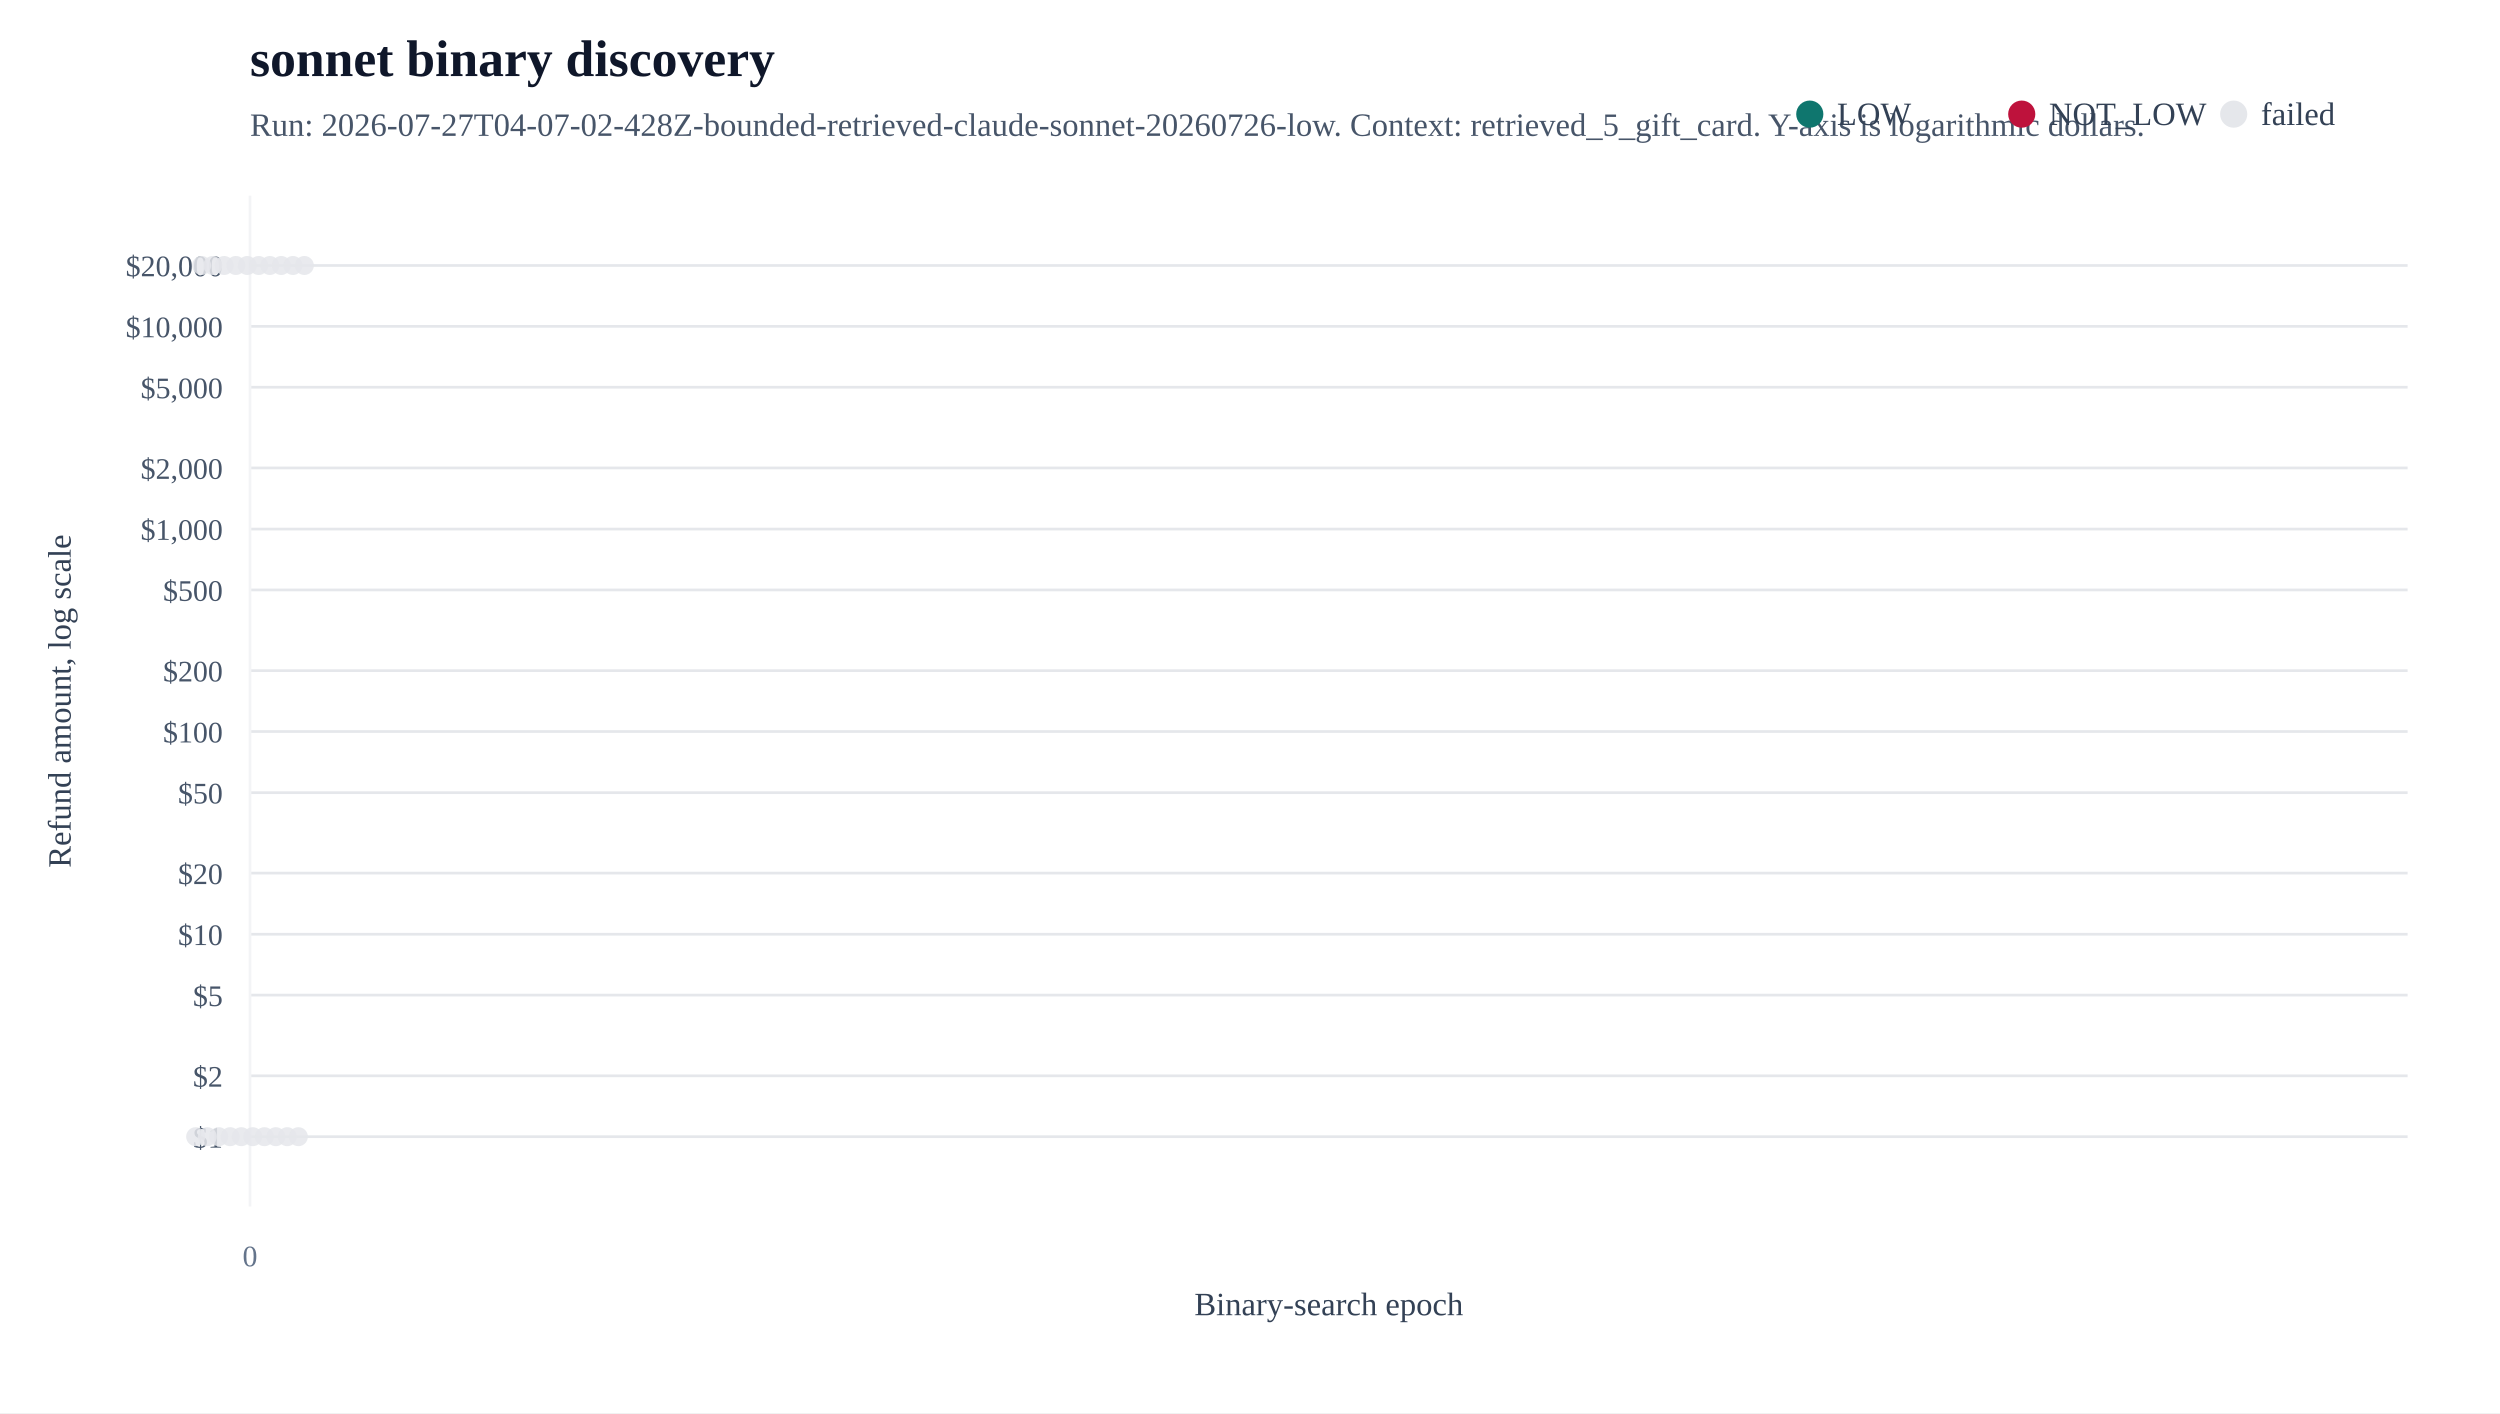
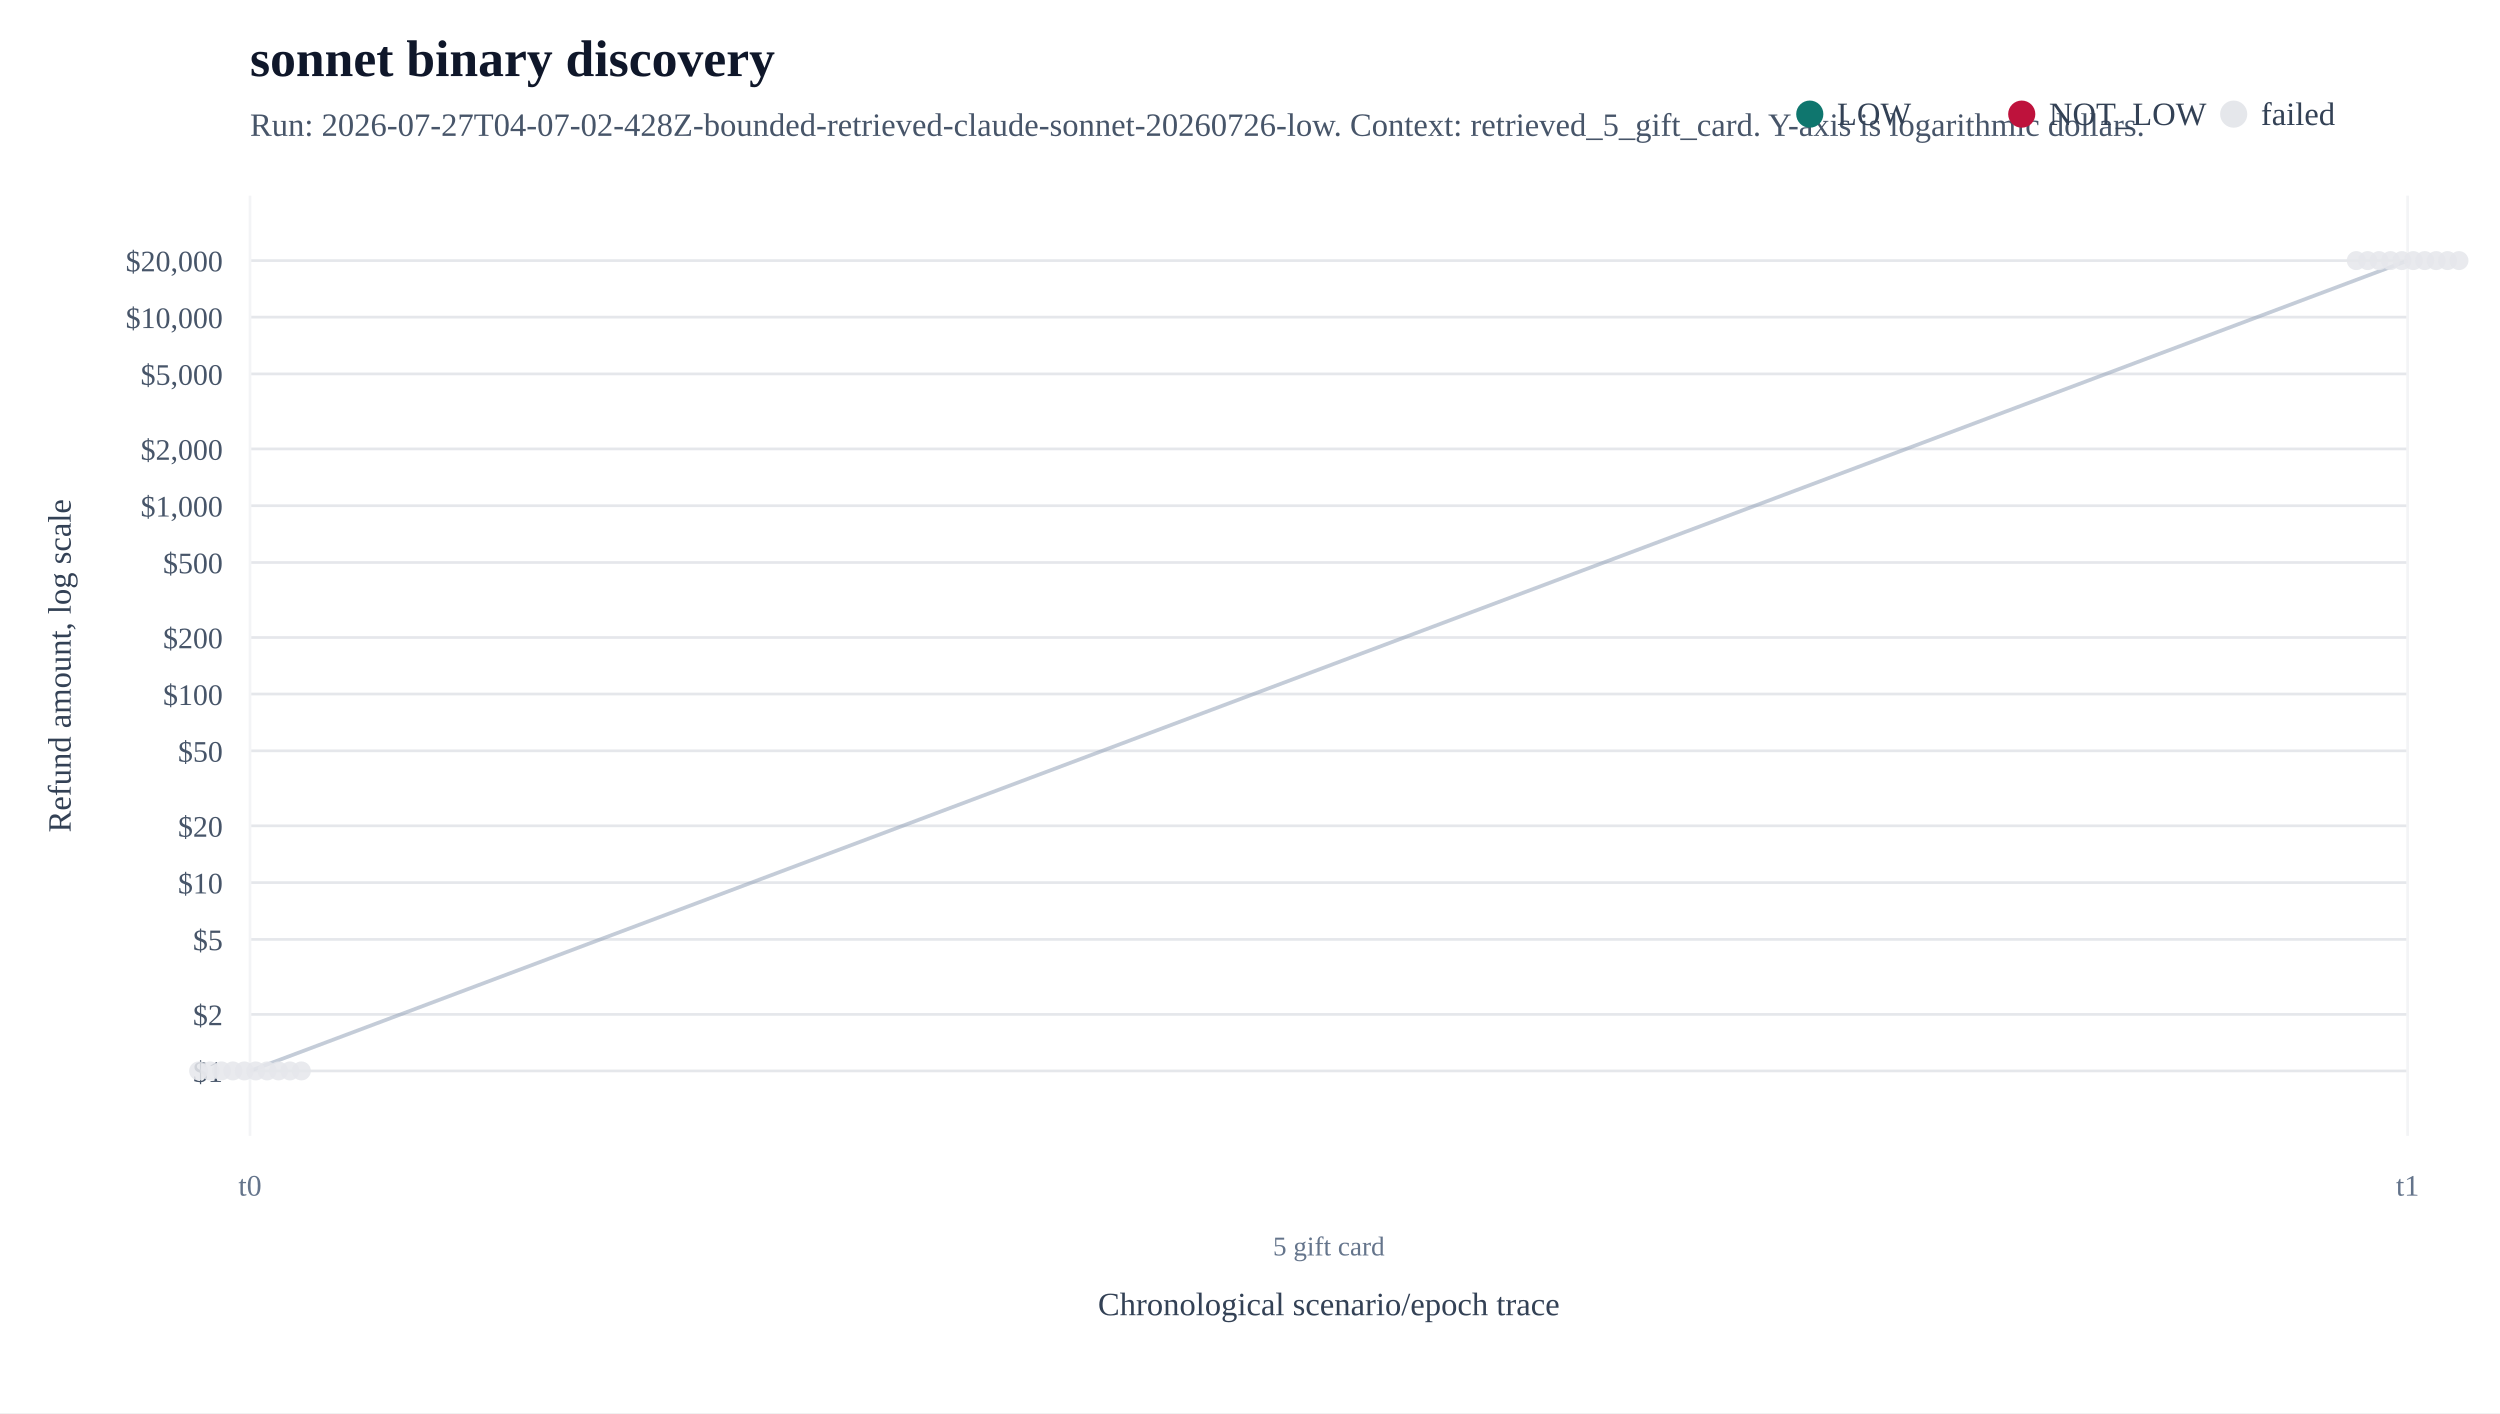
<svg xmlns="http://www.w3.org/2000/svg" width="920" height="520" viewBox="0 0 920 520" role="img" aria-labelledby="title desc">
  <rect width="100%" height="100%" fill="#ffffff" />
  <text x="92" y="28" font-size="19" font-weight="700" fill="#0f172a">sonnet binary discovery</text>
  <text x="92" y="50" font-size="12" fill="#475569">Run: 2026-07-27T04-07-02-428Z-bounded-retrieved-claude-sonnet-20260726-low. Context: retrieved_5_gift_card. Y-axis is logarithmic dollars.</text>
  <circle cx="666" cy="42" r="5" fill="#0f766e" />
  <text x="676" y="46" font-size="12" fill="#334155">LOW</text>
  <circle cx="744" cy="42" r="5" fill="#be123c" />
  <text x="754" y="46" font-size="12" fill="#334155">NOT_LOW</text>
  <circle cx="822" cy="42" r="5" fill="#e5e7eb" />
  <text x="832" y="46" font-size="12" fill="#334155">failed</text>
-   <rect x="92" y="72" width="794" height="372" fill="#ffffff" />
-   <line x1="92" y1="418.3" x2="886" y2="418.3" stroke="#e5e7eb" />
-   <text x="82" y="422.345" text-anchor="end" font-size="11" fill="#475569">$1</text>
-   <line x1="92" y1="395.9" x2="886" y2="395.9" stroke="#e5e7eb" />
-   <text x="82" y="399.9" text-anchor="end" font-size="11" fill="#475569">$2</text>
-   <line x1="92" y1="366.2" x2="886" y2="366.2" stroke="#e5e7eb" />
-   <text x="82" y="370.229" text-anchor="end" font-size="11" fill="#475569">$5</text>
-   <line x1="92" y1="343.8" x2="886" y2="343.8" stroke="#e5e7eb" />
-   <text x="82" y="347.784" text-anchor="end" font-size="11" fill="#475569">$10</text>
-   <line x1="92" y1="321.3" x2="886" y2="321.3" stroke="#e5e7eb" />
-   <text x="82" y="325.339" text-anchor="end" font-size="11" fill="#475569">$20</text>
-   <line x1="92" y1="291.7" x2="886" y2="291.7" stroke="#e5e7eb" />
-   <text x="82" y="295.668" text-anchor="end" font-size="11" fill="#475569">$50</text>
-   <line x1="92" y1="269.2" x2="886" y2="269.2" stroke="#e5e7eb" />
-   <text x="82" y="273.223" text-anchor="end" font-size="11" fill="#475569">$100</text>
-   <line x1="92" y1="246.8" x2="886" y2="246.8" stroke="#e5e7eb" />
-   <text x="82" y="250.777" text-anchor="end" font-size="11" fill="#475569">$200</text>
-   <line x1="92" y1="217.1" x2="886" y2="217.1" stroke="#e5e7eb" />
-   <text x="82" y="221.107" text-anchor="end" font-size="11" fill="#475569">$500</text>
-   <line x1="92" y1="194.7" x2="886" y2="194.7" stroke="#e5e7eb" />
-   <text x="82" y="198.661" text-anchor="end" font-size="11" fill="#475569">$1,000</text>
-   <line x1="92" y1="172.2" x2="886" y2="172.2" stroke="#e5e7eb" />
-   <text x="82" y="176.216" text-anchor="end" font-size="11" fill="#475569">$2,000</text>
-   <line x1="92" y1="142.5" x2="886" y2="142.5" stroke="#e5e7eb" />
-   <text x="82" y="146.545" text-anchor="end" font-size="11" fill="#475569">$5,000</text>
-   <line x1="92" y1="120.1" x2="886" y2="120.1" stroke="#e5e7eb" />
-   <text x="82" y="124.1" text-anchor="end" font-size="11" fill="#475569">$10,000</text>
-   <line x1="92" y1="97.7" x2="886" y2="97.7" stroke="#e5e7eb" />
-   <text x="82" y="101.655" text-anchor="end" font-size="11" fill="#475569">$20,000</text>
-   <line x1="92.0" y1="72" x2="92.0" y2="444" stroke="#f3f4f6" />
-   <text x="92.0" y="466" text-anchor="middle" font-size="11" fill="#64748b">0</text>
-   <polyline points="92.0,418.3" fill="none" stroke="#94a3b8" stroke-width="1.4" opacity="0.55" />
-   <circle cx="72.0" cy="418.3" r="3.5" fill="#e5e7eb" opacity="0.86" />
-   <circle cx="74.2" cy="97.7" r="3.5" fill="#e5e7eb" opacity="0.86" />
-   <circle cx="76.3" cy="418.3" r="3.5" fill="#e5e7eb" opacity="0.86" />
-   <circle cx="78.3" cy="97.7" r="3.5" fill="#e5e7eb" opacity="0.86" />
-   <circle cx="80.5" cy="418.3" r="3.5" fill="#e5e7eb" opacity="0.86" />
-   <circle cx="82.5" cy="97.7" r="3.5" fill="#e5e7eb" opacity="0.86" />
-   <circle cx="84.7" cy="418.3" r="3.5" fill="#e5e7eb" opacity="0.86" />
-   <circle cx="86.8" cy="97.7" r="3.5" fill="#e5e7eb" opacity="0.86" />
-   <circle cx="88.8" cy="418.3" r="3.5" fill="#e5e7eb" opacity="0.86" />
-   <circle cx="91.0" cy="97.7" r="3.5" fill="#e5e7eb" opacity="0.86" />
-   <circle cx="93.0" cy="418.3" r="3.5" fill="#e5e7eb" opacity="0.86" />
-   <circle cx="95.2" cy="97.7" r="3.5" fill="#e5e7eb" opacity="0.86" />
-   <circle cx="97.3" cy="418.3" r="3.5" fill="#e5e7eb" opacity="0.86" />
-   <circle cx="99.3" cy="97.7" r="3.5" fill="#e5e7eb" opacity="0.86" />
-   <circle cx="101.5" cy="418.3" r="3.5" fill="#e5e7eb" opacity="0.86" />
-   <circle cx="103.5" cy="97.7" r="3.5" fill="#e5e7eb" opacity="0.86" />
-   <circle cx="105.7" cy="418.3" r="3.5" fill="#e5e7eb" opacity="0.86" />
-   <circle cx="107.8" cy="97.7" r="3.5" fill="#e5e7eb" opacity="0.86" />
-   <circle cx="109.8" cy="418.3" r="3.5" fill="#e5e7eb" opacity="0.86" />
-   <circle cx="112.0" cy="97.7" r="3.5" fill="#e5e7eb" opacity="0.86" />
-   <text x="489" y="484" text-anchor="middle" font-size="12" fill="#334155">Binary-search epoch</text>
-   <text transform="translate(26 258) rotate(-90)" text-anchor="middle" font-size="12" fill="#334155">Refund amount, log scale</text>
+   <rect x="92" y="72" width="794" height="346" fill="#ffffff" />
+   <line x1="92" y1="394.1" x2="886" y2="394.1" stroke="#e5e7eb" />
+   <text x="82" y="398.138" text-anchor="end" font-size="11" fill="#475569">$1</text>
+   <line x1="92" y1="373.3" x2="886" y2="373.3" stroke="#e5e7eb" />
+   <text x="82" y="377.262" text-anchor="end" font-size="11" fill="#475569">$2</text>
+   <line x1="92" y1="345.7" x2="886" y2="345.7" stroke="#e5e7eb" />
+   <text x="82" y="349.664" text-anchor="end" font-size="11" fill="#475569">$5</text>
+   <line x1="92" y1="324.8" x2="886" y2="324.8" stroke="#e5e7eb" />
+   <text x="82" y="328.788" text-anchor="end" font-size="11" fill="#475569">$10</text>
+   <line x1="92" y1="303.9" x2="886" y2="303.9" stroke="#e5e7eb" />
+   <text x="82" y="307.912" text-anchor="end" font-size="11" fill="#475569">$20</text>
+   <line x1="92" y1="276.3" x2="886" y2="276.3" stroke="#e5e7eb" />
+   <text x="82" y="280.315" text-anchor="end" font-size="11" fill="#475569">$50</text>
+   <line x1="92" y1="255.4" x2="886" y2="255.4" stroke="#e5e7eb" />
+   <text x="82" y="259.438" text-anchor="end" font-size="11" fill="#475569">$100</text>
+   <line x1="92" y1="234.6" x2="886" y2="234.6" stroke="#e5e7eb" />
+   <text x="82" y="238.562" text-anchor="end" font-size="11" fill="#475569">$200</text>
+   <line x1="92" y1="207.0" x2="886" y2="207.0" stroke="#e5e7eb" />
+   <text x="82" y="210.965" text-anchor="end" font-size="11" fill="#475569">$500</text>
+   <line x1="92" y1="186.1" x2="886" y2="186.1" stroke="#e5e7eb" />
+   <text x="82" y="190.088" text-anchor="end" font-size="11" fill="#475569">$1,000</text>
+   <line x1="92" y1="165.2" x2="886" y2="165.2" stroke="#e5e7eb" />
+   <text x="82" y="169.212" text-anchor="end" font-size="11" fill="#475569">$2,000</text>
+   <line x1="92" y1="137.6" x2="886" y2="137.6" stroke="#e5e7eb" />
+   <text x="82" y="141.615" text-anchor="end" font-size="11" fill="#475569">$5,000</text>
+   <line x1="92" y1="116.7" x2="886" y2="116.7" stroke="#e5e7eb" />
+   <text x="82" y="120.738" text-anchor="end" font-size="11" fill="#475569">$10,000</text>
+   <line x1="92" y1="95.9" x2="886" y2="95.9" stroke="#e5e7eb" />
+   <text x="82" y="99.862" text-anchor="end" font-size="11" fill="#475569">$20,000</text>
+   <line x1="92.0" y1="72" x2="92.0" y2="418" stroke="#f3f4f6" />
+   <text x="92.0" y="440" text-anchor="middle" font-size="11" fill="#64748b">t0</text>
+   <line x1="886.0" y1="72" x2="886.0" y2="418" stroke="#f3f4f6" />
+   <text x="886.0" y="440" text-anchor="middle" font-size="11" fill="#64748b">t1</text>
+   <polyline points="92.0,394.1 886.0,95.9" fill="none" stroke="#94a3b8" stroke-width="1.4" opacity="0.55" />
+   <circle cx="73.1" cy="394.1" r="3.5" fill="#e5e7eb" opacity="0.86" />
+   <circle cx="77.3" cy="394.1" r="3.5" fill="#e5e7eb" opacity="0.86" />
+   <circle cx="81.5" cy="394.1" r="3.5" fill="#e5e7eb" opacity="0.86" />
+   <circle cx="85.7" cy="394.1" r="3.5" fill="#e5e7eb" opacity="0.86" />
+   <circle cx="89.9" cy="394.1" r="3.5" fill="#e5e7eb" opacity="0.86" />
+   <circle cx="94.1" cy="394.1" r="3.5" fill="#e5e7eb" opacity="0.86" />
+   <circle cx="98.3" cy="394.1" r="3.5" fill="#e5e7eb" opacity="0.86" />
+   <circle cx="102.5" cy="394.1" r="3.5" fill="#e5e7eb" opacity="0.86" />
+   <circle cx="106.7" cy="394.1" r="3.5" fill="#e5e7eb" opacity="0.86" />
+   <circle cx="110.9" cy="394.1" r="3.5" fill="#e5e7eb" opacity="0.86" />
+   <circle cx="867.1" cy="95.9" r="3.5" fill="#e5e7eb" opacity="0.86" />
+   <circle cx="871.3" cy="95.9" r="3.5" fill="#e5e7eb" opacity="0.86" />
+   <circle cx="875.5" cy="95.9" r="3.5" fill="#e5e7eb" opacity="0.86" />
+   <circle cx="879.7" cy="95.9" r="3.5" fill="#e5e7eb" opacity="0.86" />
+   <circle cx="883.9" cy="95.9" r="3.5" fill="#e5e7eb" opacity="0.86" />
+   <circle cx="888.1" cy="95.9" r="3.5" fill="#e5e7eb" opacity="0.86" />
+   <circle cx="892.3" cy="95.9" r="3.5" fill="#e5e7eb" opacity="0.86" />
+   <circle cx="896.5" cy="95.9" r="3.5" fill="#e5e7eb" opacity="0.86" />
+   <circle cx="900.7" cy="95.9" r="3.5" fill="#e5e7eb" opacity="0.86" />
+   <circle cx="904.9" cy="95.9" r="3.5" fill="#e5e7eb" opacity="0.86" />
+   <text x="489.0" y="462" text-anchor="middle" font-size="10" fill="#64748b">5 gift card</text>
+   <text x="489" y="484" text-anchor="middle" font-size="12" fill="#334155">Chronological scenario/epoch trace</text>
+   <text transform="translate(26 245) rotate(-90)" text-anchor="middle" font-size="12" fill="#334155">Refund amount, log scale</text>
</svg>
